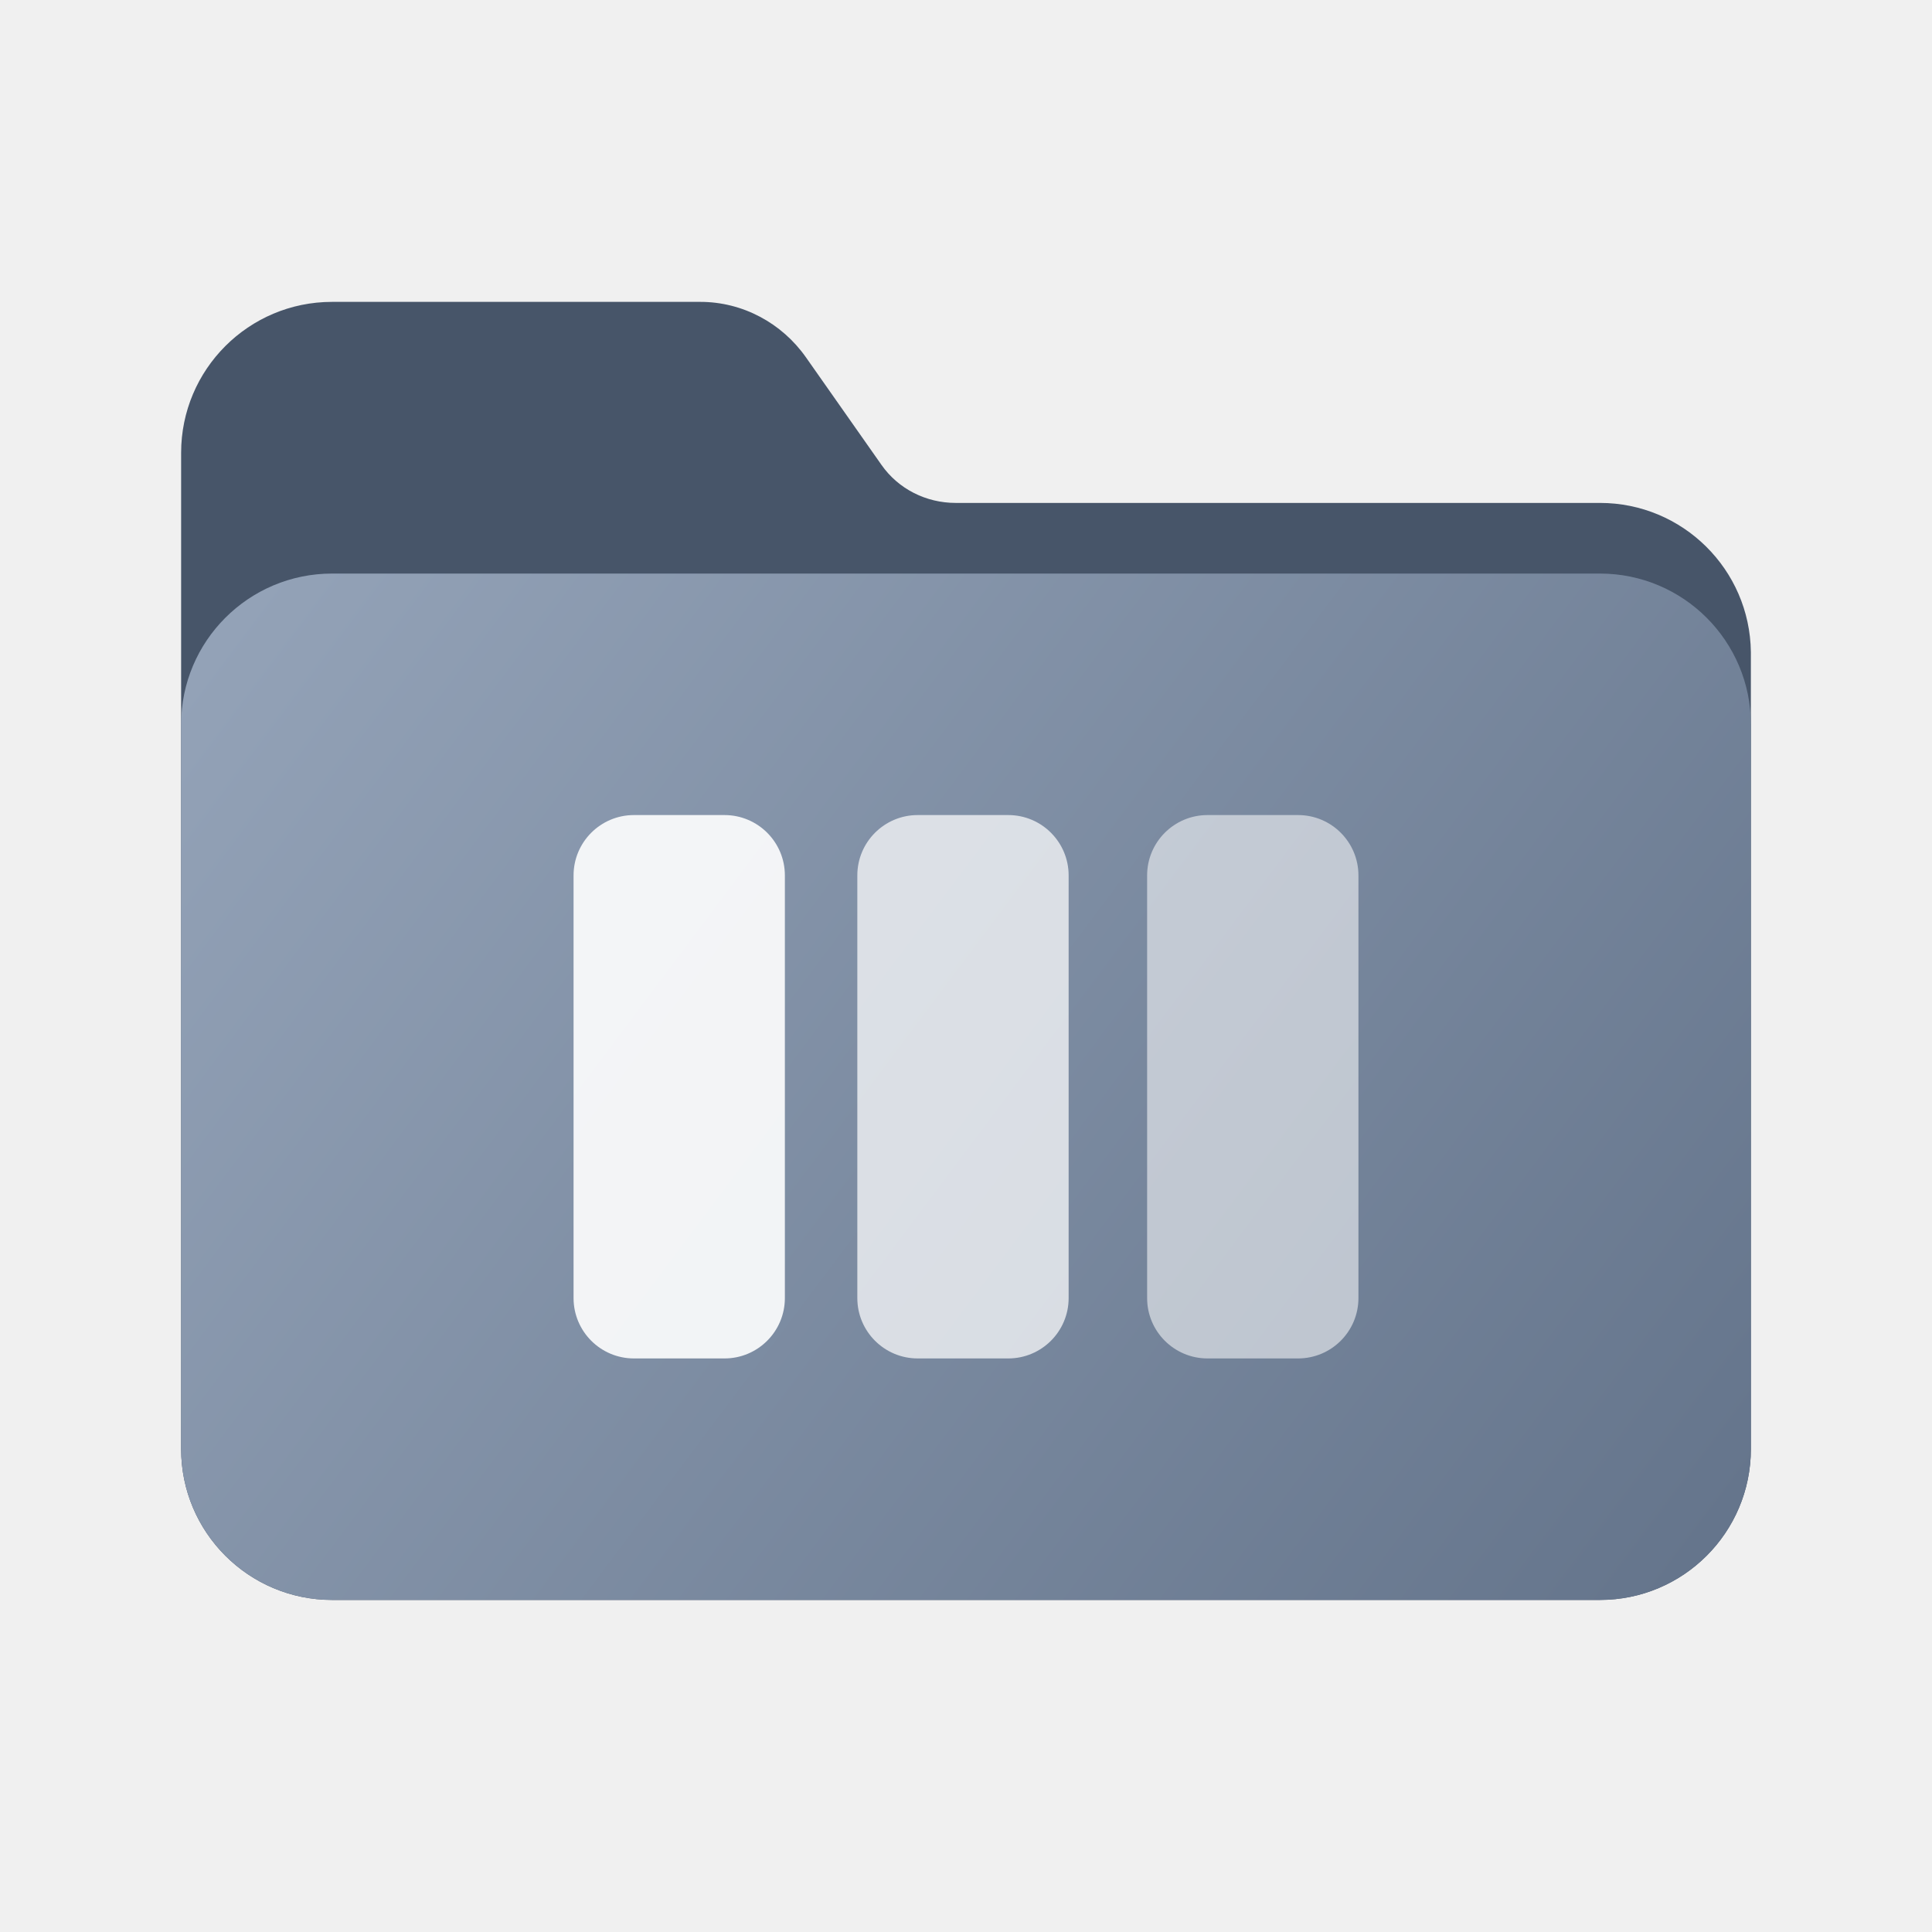
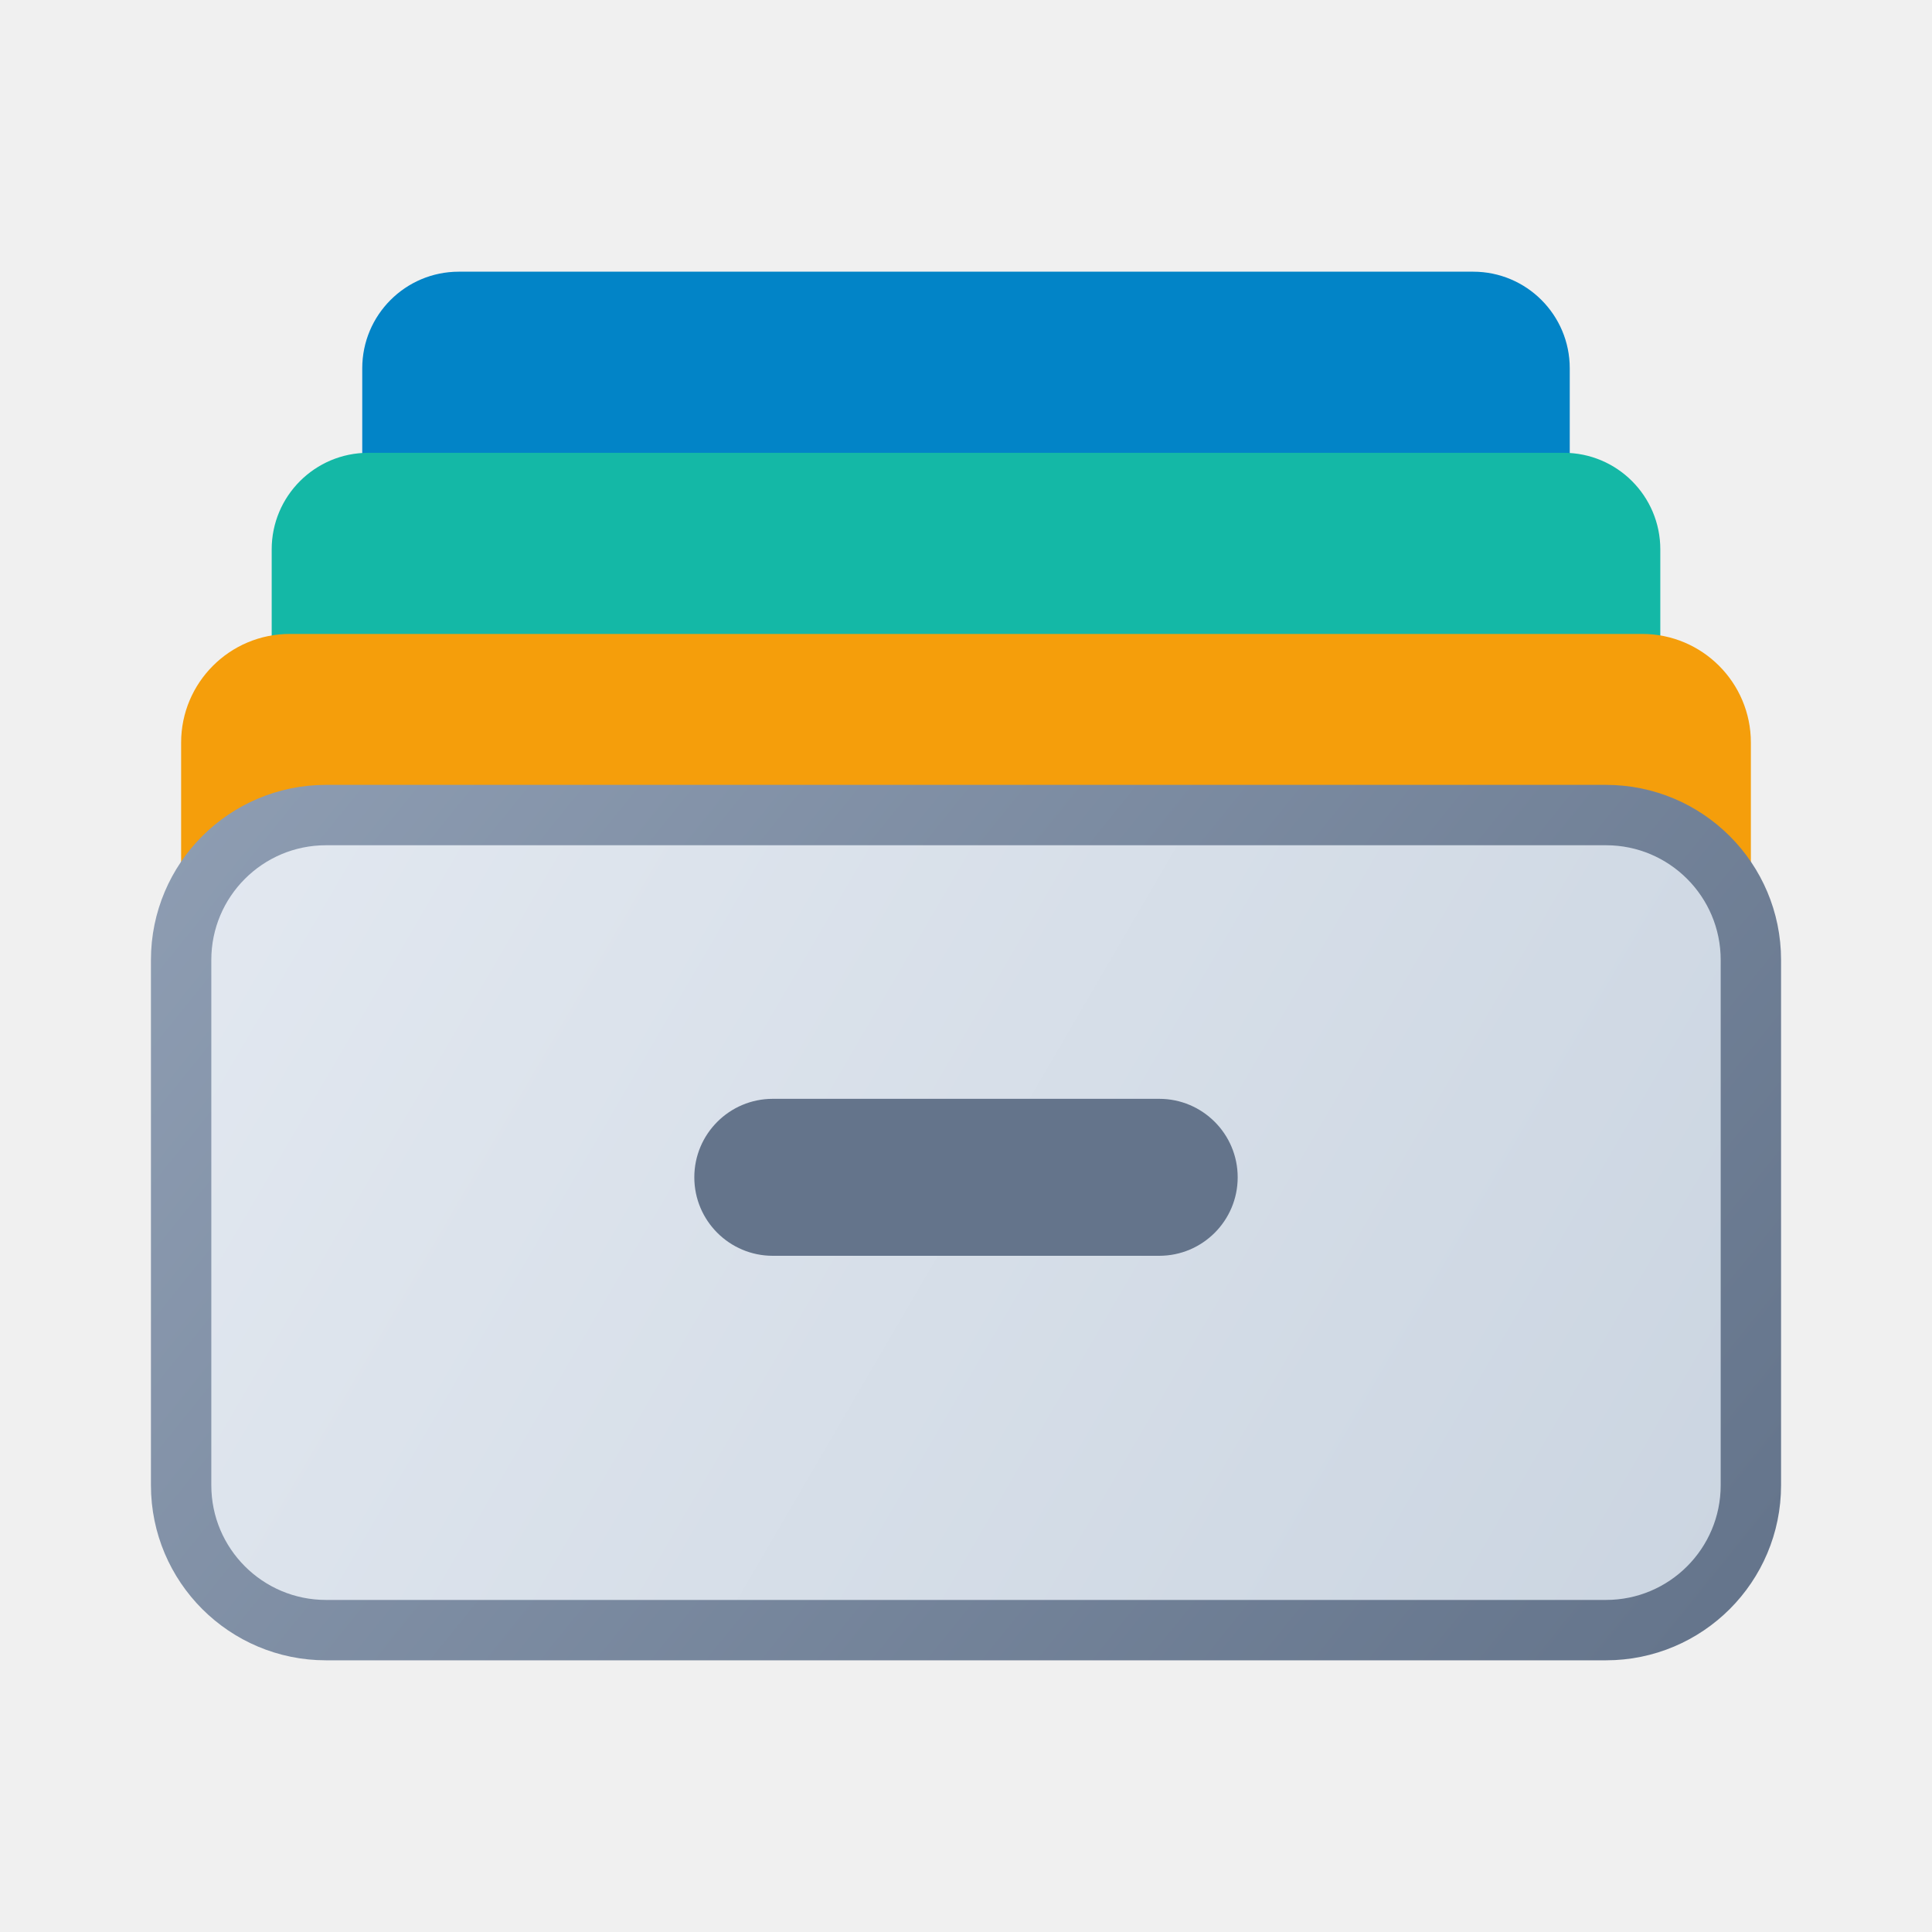
<svg xmlns="http://www.w3.org/2000/svg" width="32" height="32" viewBox="0 0 32 32" fill="none">
  <defs>
-     <linearGradient id="fg" x1="4" y1="9" x2="28" y2="27" gradientUnits="userSpaceOnUse">
+     <linearGradient id="w11-lib-back" x1="3" y1="6" x2="29" y2="27" gradientUnits="userSpaceOnUse">
      <stop offset="0%" stop-color="#94A3B8" />
      <stop offset="100%" stop-color="#64748B" />
    </linearGradient>
+     <linearGradient id="w11-lib-front" x1="4" y1="13" x2="28" y2="27" gradientUnits="userSpaceOnUse">
+       <stop offset="0%" stop-color="#E2E8F0" />
+       <stop offset="100%" stop-color="#CBD5E1" />
+     </linearGradient>
  </defs>
-   <path d="M3 7.5A2.5 2.5 0 0 1 5.5 5h6.1c.7 0 1.35.35 1.75.92L14.6 7.7c.28.4.74.63 1.23.63H26.5A2.5 2.5 0 0 1 29 10.8V24a2.5 2.5 0 0 1-2.5 2.5h-21A2.5 2.5 0 0 1 3 24V7.5Z" fill="#475569" />
-   <rect x="3" y="9.5" width="26" height="17" rx="2.5" fill="url(#fg)" />
-   <rect x="9.5" y="13.5" width="3.5" height="9" rx="1" fill="#FFFFFF" fill-opacity="0.9" />
-   <rect x="14.2" y="13.5" width="3.5" height="9" rx="1" fill="#FFFFFF" fill-opacity="0.72" />
-   <rect x="19" y="13.5" width="3.5" height="9" rx="1" fill="#FFFFFF" fill-opacity="0.55" />
+   <rect x="6" y="4.5" width="20" height="8" rx="1.6" fill="#0284C7" />
+   <rect x="4.5" y="7.5" width="23" height="8" rx="1.6" fill="#14B8A6" />
+   <rect x="3" y="10.5" width="26" height="8" rx="1.8" fill="#F59E0B" />
+   <rect x="3" y="13.5" width="26" height="13.5" rx="2.4" fill="url(#w11-lib-front)" stroke="url(#w11-lib-back)" stroke-width="1" />
+   <rect x="11.5" y="18.2" width="9" height="2.6" rx="1.3" fill="#64748B" />
</svg>
